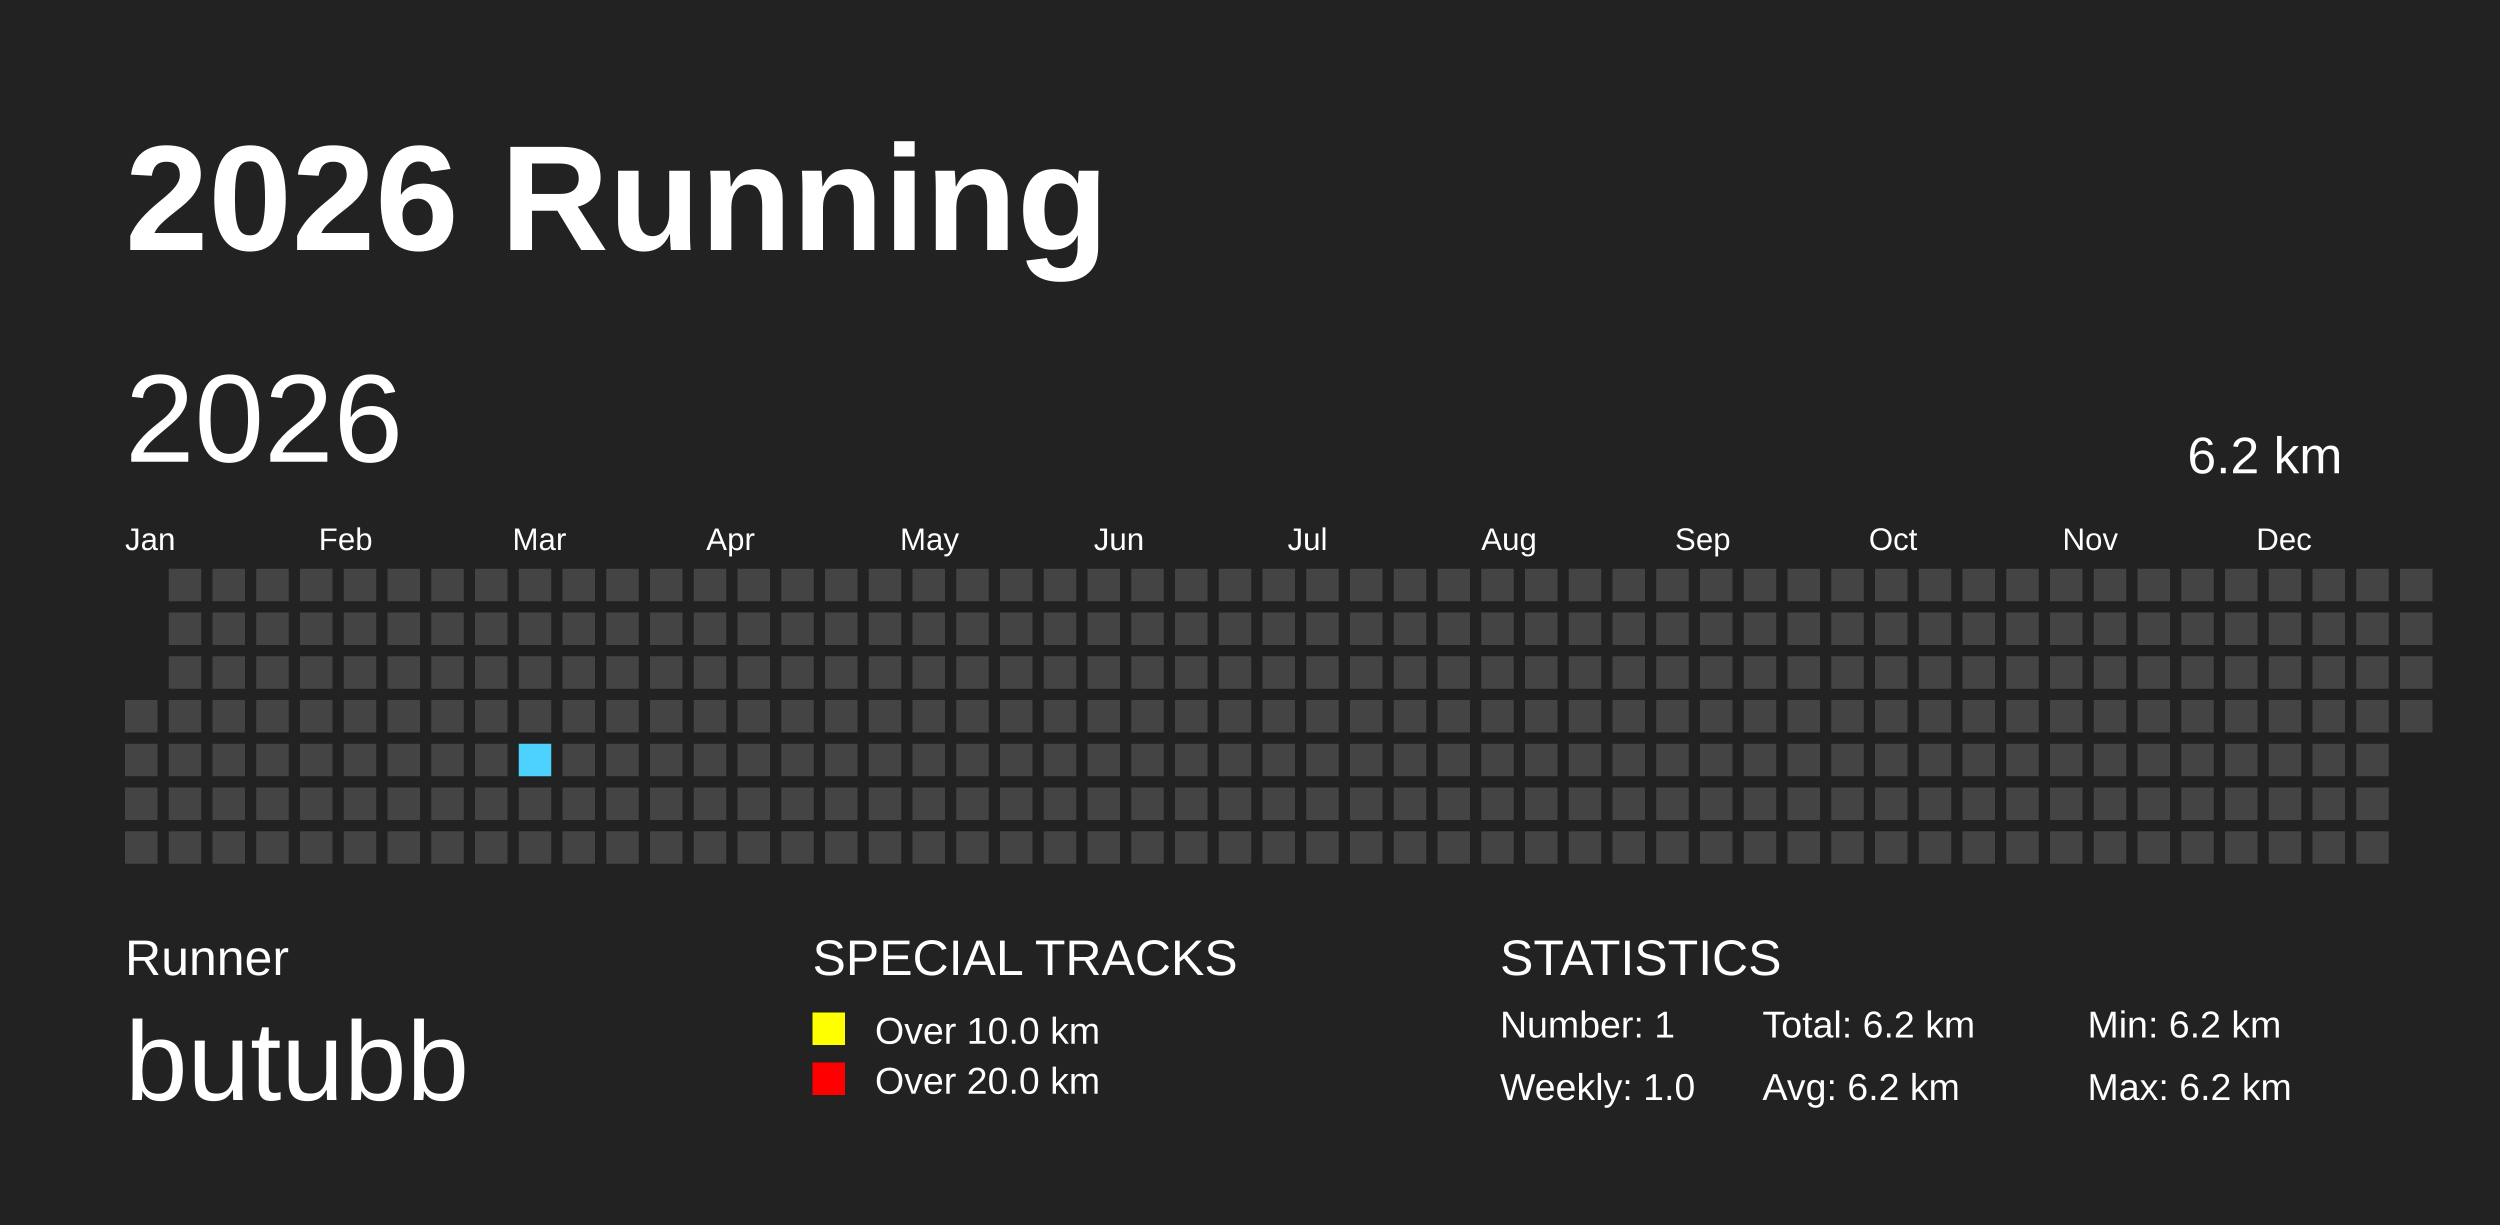
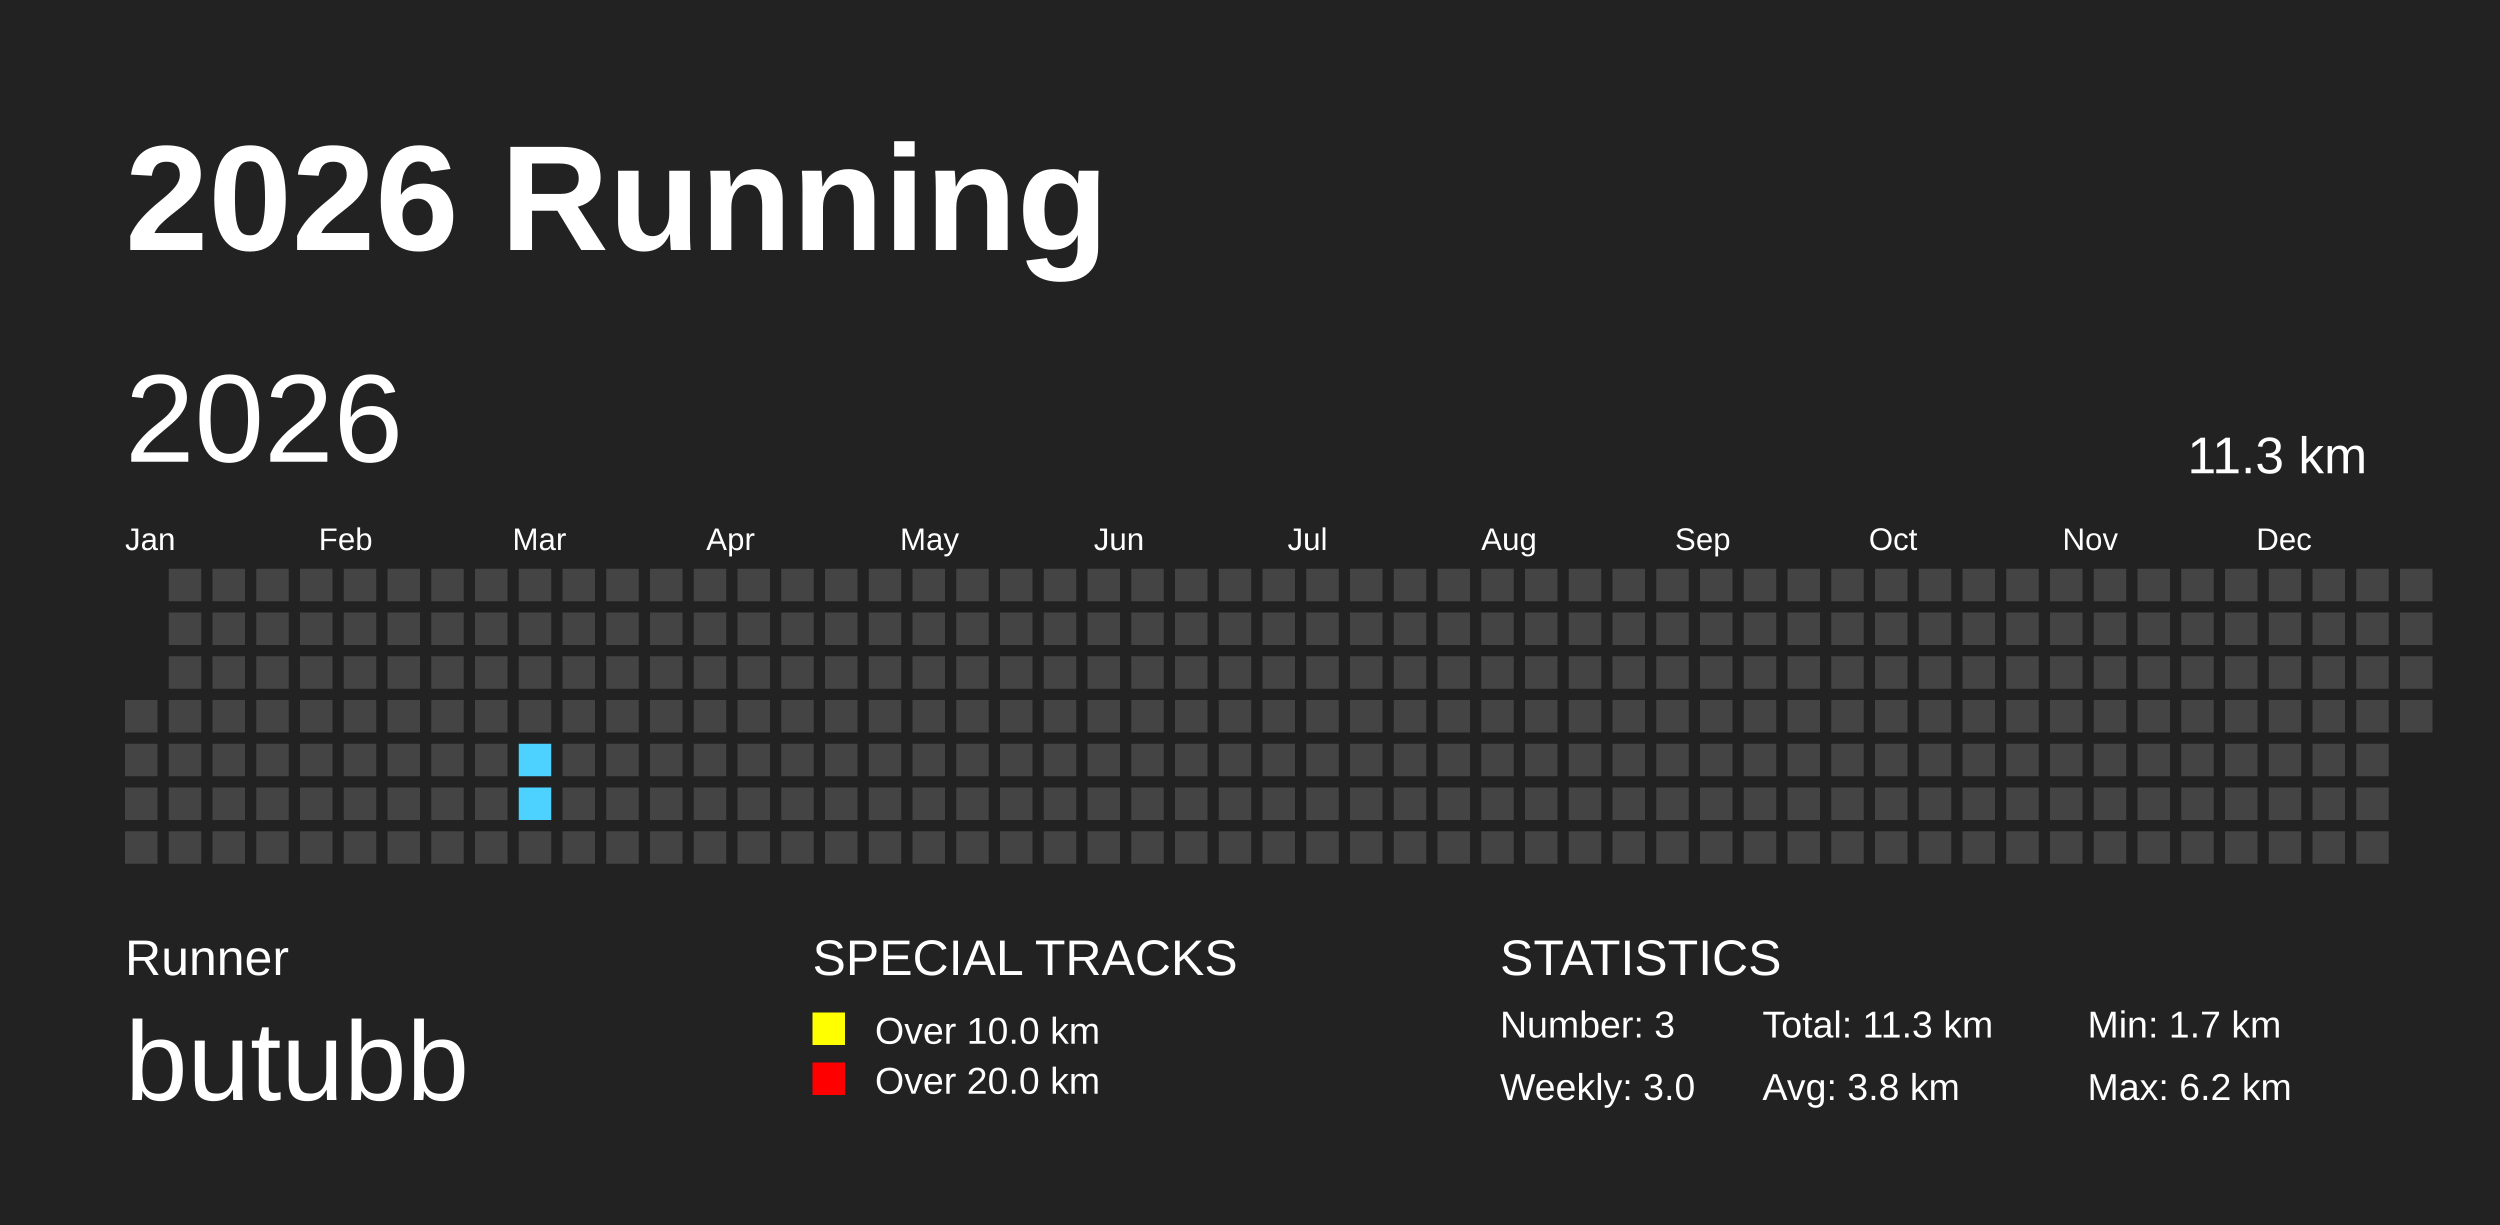
<svg xmlns="http://www.w3.org/2000/svg" baseProfile="full" height="98mm" version="1.1" viewBox="0,0,200,98" width="200mm">
  <defs />
  <rect fill="#222222" height="98" width="200" x="0" y="0" />
  <text fill="#FFFFFF" style="font-size:12px; font-family:Arial; font-weight:bold;" x="10" y="20">2026 Running</text>
  <text fill="#FFFFFF" style="font-size:4px; font-family:Arial" x="10" y="78">Runner</text>
  <text fill="#FFFFFF" style="font-size:9px; font-family:Arial" x="10" y="88">butubb</text>
  <text fill="#FFFFFF" style="font-size:4px; font-family:Arial" x="65" y="78">SPECIAL TRACKS</text>
  <rect fill="yellow" height="2.6" width="2.6" x="65" y="81" />
  <text fill="#FFFFFF" style="font-size:3px; font-family:Arial" x="70" y="83.5">Over 10.0 km</text>
  <rect fill="red" height="2.6" width="2.6" x="65" y="85" />
  <text fill="#FFFFFF" style="font-size:3px; font-family:Arial" x="70" y="87.5">Over 20.0 km</text>
  <text fill="#FFFFFF" style="font-size:4px; font-family:Arial" x="120" y="78">STATISTICS</text>
-   <text fill="#FFFFFF" style="font-size:3px; font-family:Arial" x="120" y="83">Number: 1</text>
-   <text fill="#FFFFFF" style="font-size:3px; font-family:Arial" x="120" y="88">Weekly: 1.0</text>
-   <text fill="#FFFFFF" style="font-size:3px; font-family:Arial" x="141" y="83">Total: 6.2 km</text>
-   <text fill="#FFFFFF" style="font-size:3px; font-family:Arial" x="141" y="88">Avg: 6.2 km</text>
-   <text fill="#FFFFFF" style="font-size:3px; font-family:Arial" x="167" y="83">Min: 6.2 km</text>
+   <text fill="#FFFFFF" style="font-size:3px; font-family:Arial" x="120" y="83">Number: 3</text>
+   <text fill="#FFFFFF" style="font-size:3px; font-family:Arial" x="120" y="88">Weekly: 3.0</text>
+   <text fill="#FFFFFF" style="font-size:3px; font-family:Arial" x="141" y="83">Total: 11.3 km</text>
+   <text fill="#FFFFFF" style="font-size:3px; font-family:Arial" x="141" y="88">Avg: 3.8 km</text>
+   <text fill="#FFFFFF" style="font-size:3px; font-family:Arial" x="167" y="83">Min: 1.7 km</text>
  <text fill="#FFFFFF" style="font-size:3px; font-family:Arial" x="167" y="88">Max: 6.2 km</text>
  <text dominant-baseline="hanging" fill="#FFFFFF" style="font-size:10.0px; font-family:Arial;" x="10" y="30">2026</text>
-   <text dominant-baseline="hanging" fill="#FFFFFF" style="font-size:4.125px; font-family:Arial;" x="175" y="35">6.2 km</text>
+   <text dominant-baseline="hanging" fill="#FFFFFF" style="font-size:4.125px; font-family:Arial;" x="175" y="35">11.3 km</text>
  <text fill="#FFFFFF" style="font-size:2.5px; font-family:Arial" x="10.0" y="44">Jan</text>
  <text fill="#FFFFFF" style="font-size:2.5px; font-family:Arial" x="25.5" y="44">Feb</text>
  <text fill="#FFFFFF" style="font-size:2.5px; font-family:Arial" x="41.0" y="44">Mar</text>
  <text fill="#FFFFFF" style="font-size:2.5px; font-family:Arial" x="56.5" y="44">Apr</text>
  <text fill="#FFFFFF" style="font-size:2.5px; font-family:Arial" x="72.0" y="44">May</text>
  <text fill="#FFFFFF" style="font-size:2.5px; font-family:Arial" x="87.5" y="44">Jun</text>
  <text fill="#FFFFFF" style="font-size:2.5px; font-family:Arial" x="103.0" y="44">Jul</text>
  <text fill="#FFFFFF" style="font-size:2.5px; font-family:Arial" x="118.5" y="44">Aug</text>
  <text fill="#FFFFFF" style="font-size:2.5px; font-family:Arial" x="134.0" y="44">Sep</text>
  <text fill="#FFFFFF" style="font-size:2.5px; font-family:Arial" x="149.5" y="44">Oct</text>
  <text fill="#FFFFFF" style="font-size:2.5px; font-family:Arial" x="165.0" y="44">Nov</text>
  <text fill="#FFFFFF" style="font-size:2.5px; font-family:Arial" x="180.5" y="44">Dec</text>
  <rect fill="#444444" height="2.6" width="2.6" x="10.0" y="56.0" />
  <rect fill="#444444" height="2.6" width="2.6" x="10.0" y="59.5" />
  <rect fill="#444444" height="2.6" width="2.6" x="10.0" y="63.0" />
  <rect fill="#444444" height="2.6" width="2.6" x="10.0" y="66.5" />
  <rect fill="#444444" height="2.6" width="2.6" x="13.5" y="45.5" />
  <rect fill="#444444" height="2.6" width="2.6" x="13.5" y="49.0" />
  <rect fill="#444444" height="2.6" width="2.6" x="13.5" y="52.5" />
  <rect fill="#444444" height="2.6" width="2.6" x="13.5" y="56.0" />
  <rect fill="#444444" height="2.6" width="2.6" x="13.5" y="59.5" />
  <rect fill="#444444" height="2.6" width="2.6" x="13.5" y="63.0" />
  <rect fill="#444444" height="2.6" width="2.6" x="13.5" y="66.5" />
  <rect fill="#444444" height="2.6" width="2.6" x="17.0" y="45.5" />
  <rect fill="#444444" height="2.6" width="2.6" x="17.0" y="49.0" />
  <rect fill="#444444" height="2.6" width="2.6" x="17.0" y="52.5" />
  <rect fill="#444444" height="2.6" width="2.6" x="17.0" y="56.0" />
  <rect fill="#444444" height="2.6" width="2.6" x="17.0" y="59.5" />
  <rect fill="#444444" height="2.6" width="2.6" x="17.0" y="63.0" />
  <rect fill="#444444" height="2.6" width="2.6" x="17.0" y="66.5" />
  <rect fill="#444444" height="2.6" width="2.6" x="20.5" y="45.5" />
  <rect fill="#444444" height="2.6" width="2.6" x="20.5" y="49.0" />
  <rect fill="#444444" height="2.6" width="2.6" x="20.5" y="52.5" />
  <rect fill="#444444" height="2.6" width="2.6" x="20.5" y="56.0" />
  <rect fill="#444444" height="2.6" width="2.6" x="20.5" y="59.5" />
  <rect fill="#444444" height="2.6" width="2.6" x="20.5" y="63.0" />
  <rect fill="#444444" height="2.6" width="2.6" x="20.5" y="66.5" />
  <rect fill="#444444" height="2.6" width="2.6" x="24.0" y="45.5" />
  <rect fill="#444444" height="2.6" width="2.6" x="24.0" y="49.0" />
  <rect fill="#444444" height="2.6" width="2.6" x="24.0" y="52.5" />
  <rect fill="#444444" height="2.6" width="2.6" x="24.0" y="56.0" />
  <rect fill="#444444" height="2.6" width="2.6" x="24.0" y="59.5" />
  <rect fill="#444444" height="2.6" width="2.6" x="24.0" y="63.0" />
  <rect fill="#444444" height="2.6" width="2.6" x="24.0" y="66.5" />
  <rect fill="#444444" height="2.6" width="2.6" x="27.5" y="45.5" />
  <rect fill="#444444" height="2.6" width="2.6" x="27.5" y="49.0" />
  <rect fill="#444444" height="2.6" width="2.6" x="27.5" y="52.5" />
  <rect fill="#444444" height="2.6" width="2.6" x="27.5" y="56.0" />
  <rect fill="#444444" height="2.6" width="2.6" x="27.5" y="59.5" />
  <rect fill="#444444" height="2.6" width="2.6" x="27.5" y="63.0" />
  <rect fill="#444444" height="2.6" width="2.6" x="27.5" y="66.5" />
  <rect fill="#444444" height="2.6" width="2.6" x="31.0" y="45.5" />
  <rect fill="#444444" height="2.6" width="2.6" x="31.0" y="49.0" />
  <rect fill="#444444" height="2.6" width="2.6" x="31.0" y="52.5" />
  <rect fill="#444444" height="2.6" width="2.6" x="31.0" y="56.0" />
  <rect fill="#444444" height="2.6" width="2.6" x="31.0" y="59.5" />
  <rect fill="#444444" height="2.6" width="2.6" x="31.0" y="63.0" />
  <rect fill="#444444" height="2.6" width="2.6" x="31.0" y="66.5" />
  <rect fill="#444444" height="2.6" width="2.6" x="34.5" y="45.5" />
  <rect fill="#444444" height="2.6" width="2.6" x="34.5" y="49.0" />
  <rect fill="#444444" height="2.6" width="2.6" x="34.5" y="52.5" />
  <rect fill="#444444" height="2.6" width="2.6" x="34.5" y="56.0" />
  <rect fill="#444444" height="2.6" width="2.6" x="34.5" y="59.5" />
  <rect fill="#444444" height="2.6" width="2.6" x="34.5" y="63.0" />
  <rect fill="#444444" height="2.6" width="2.6" x="34.5" y="66.5" />
  <rect fill="#444444" height="2.6" width="2.6" x="38.0" y="45.5" />
  <rect fill="#444444" height="2.6" width="2.6" x="38.0" y="49.0" />
  <rect fill="#444444" height="2.6" width="2.6" x="38.0" y="52.5" />
  <rect fill="#444444" height="2.6" width="2.6" x="38.0" y="56.0" />
  <rect fill="#444444" height="2.6" width="2.6" x="38.0" y="59.5" />
  <rect fill="#444444" height="2.6" width="2.6" x="38.0" y="63.0" />
  <rect fill="#444444" height="2.6" width="2.6" x="38.0" y="66.5" />
  <rect fill="#444444" height="2.6" width="2.6" x="41.5" y="45.5" />
  <rect fill="#444444" height="2.6" width="2.6" x="41.5" y="49.0" />
  <rect fill="#444444" height="2.6" width="2.6" x="41.5" y="52.5" />
  <rect fill="#444444" height="2.6" width="2.6" x="41.5" y="56.0" />
  <rect fill="#4DD2FF" height="2.6" width="2.6" x="41.5" y="59.5" />
-   <rect fill="#444444" height="2.6" width="2.6" x="41.5" y="63.0" />
+   <rect fill="#4DD2FF" height="2.6" width="2.6" x="41.5" y="63.0" />
  <rect fill="#444444" height="2.6" width="2.6" x="41.5" y="66.5" />
  <rect fill="#444444" height="2.6" width="2.6" x="45.0" y="45.5" />
  <rect fill="#444444" height="2.6" width="2.6" x="45.0" y="49.0" />
  <rect fill="#444444" height="2.6" width="2.6" x="45.0" y="52.5" />
  <rect fill="#444444" height="2.6" width="2.6" x="45.0" y="56.0" />
  <rect fill="#444444" height="2.6" width="2.6" x="45.0" y="59.5" />
  <rect fill="#444444" height="2.6" width="2.6" x="45.0" y="63.0" />
  <rect fill="#444444" height="2.6" width="2.6" x="45.0" y="66.5" />
  <rect fill="#444444" height="2.6" width="2.6" x="48.5" y="45.5" />
  <rect fill="#444444" height="2.6" width="2.6" x="48.5" y="49.0" />
  <rect fill="#444444" height="2.6" width="2.6" x="48.5" y="52.5" />
  <rect fill="#444444" height="2.6" width="2.6" x="48.5" y="56.0" />
  <rect fill="#444444" height="2.6" width="2.6" x="48.5" y="59.5" />
  <rect fill="#444444" height="2.6" width="2.6" x="48.5" y="63.0" />
  <rect fill="#444444" height="2.6" width="2.6" x="48.5" y="66.5" />
  <rect fill="#444444" height="2.6" width="2.6" x="52.0" y="45.5" />
  <rect fill="#444444" height="2.6" width="2.6" x="52.0" y="49.0" />
  <rect fill="#444444" height="2.6" width="2.6" x="52.0" y="52.5" />
  <rect fill="#444444" height="2.6" width="2.6" x="52.0" y="56.0" />
  <rect fill="#444444" height="2.6" width="2.6" x="52.0" y="59.5" />
  <rect fill="#444444" height="2.6" width="2.6" x="52.0" y="63.0" />
  <rect fill="#444444" height="2.6" width="2.6" x="52.0" y="66.5" />
  <rect fill="#444444" height="2.6" width="2.6" x="55.5" y="45.5" />
  <rect fill="#444444" height="2.6" width="2.6" x="55.5" y="49.0" />
  <rect fill="#444444" height="2.6" width="2.6" x="55.5" y="52.5" />
  <rect fill="#444444" height="2.6" width="2.6" x="55.5" y="56.0" />
  <rect fill="#444444" height="2.6" width="2.6" x="55.5" y="59.5" />
  <rect fill="#444444" height="2.6" width="2.6" x="55.5" y="63.0" />
  <rect fill="#444444" height="2.6" width="2.6" x="55.5" y="66.5" />
  <rect fill="#444444" height="2.6" width="2.6" x="59.0" y="45.5" />
  <rect fill="#444444" height="2.6" width="2.6" x="59.0" y="49.0" />
  <rect fill="#444444" height="2.6" width="2.6" x="59.0" y="52.5" />
  <rect fill="#444444" height="2.6" width="2.6" x="59.0" y="56.0" />
  <rect fill="#444444" height="2.6" width="2.6" x="59.0" y="59.5" />
  <rect fill="#444444" height="2.6" width="2.6" x="59.0" y="63.0" />
  <rect fill="#444444" height="2.6" width="2.6" x="59.0" y="66.5" />
  <rect fill="#444444" height="2.6" width="2.6" x="62.5" y="45.5" />
  <rect fill="#444444" height="2.6" width="2.6" x="62.5" y="49.0" />
  <rect fill="#444444" height="2.6" width="2.6" x="62.5" y="52.5" />
  <rect fill="#444444" height="2.6" width="2.6" x="62.5" y="56.0" />
  <rect fill="#444444" height="2.6" width="2.6" x="62.5" y="59.5" />
  <rect fill="#444444" height="2.6" width="2.6" x="62.5" y="63.0" />
  <rect fill="#444444" height="2.6" width="2.6" x="62.5" y="66.5" />
  <rect fill="#444444" height="2.6" width="2.6" x="66.0" y="45.5" />
  <rect fill="#444444" height="2.6" width="2.6" x="66.0" y="49.0" />
  <rect fill="#444444" height="2.6" width="2.6" x="66.0" y="52.5" />
  <rect fill="#444444" height="2.6" width="2.6" x="66.0" y="56.0" />
  <rect fill="#444444" height="2.6" width="2.6" x="66.0" y="59.5" />
  <rect fill="#444444" height="2.6" width="2.6" x="66.0" y="63.0" />
  <rect fill="#444444" height="2.6" width="2.6" x="66.0" y="66.5" />
  <rect fill="#444444" height="2.6" width="2.6" x="69.5" y="45.5" />
  <rect fill="#444444" height="2.6" width="2.6" x="69.5" y="49.0" />
  <rect fill="#444444" height="2.6" width="2.6" x="69.5" y="52.5" />
  <rect fill="#444444" height="2.6" width="2.6" x="69.5" y="56.0" />
  <rect fill="#444444" height="2.6" width="2.6" x="69.5" y="59.5" />
  <rect fill="#444444" height="2.6" width="2.6" x="69.5" y="63.0" />
  <rect fill="#444444" height="2.6" width="2.6" x="69.5" y="66.5" />
  <rect fill="#444444" height="2.6" width="2.6" x="73.0" y="45.5" />
  <rect fill="#444444" height="2.6" width="2.6" x="73.0" y="49.0" />
  <rect fill="#444444" height="2.6" width="2.6" x="73.0" y="52.5" />
  <rect fill="#444444" height="2.6" width="2.6" x="73.0" y="56.0" />
  <rect fill="#444444" height="2.6" width="2.6" x="73.0" y="59.5" />
  <rect fill="#444444" height="2.6" width="2.6" x="73.0" y="63.0" />
  <rect fill="#444444" height="2.6" width="2.6" x="73.0" y="66.5" />
  <rect fill="#444444" height="2.6" width="2.6" x="76.5" y="45.5" />
  <rect fill="#444444" height="2.6" width="2.6" x="76.5" y="49.0" />
  <rect fill="#444444" height="2.6" width="2.6" x="76.5" y="52.5" />
  <rect fill="#444444" height="2.6" width="2.6" x="76.5" y="56.0" />
  <rect fill="#444444" height="2.6" width="2.6" x="76.5" y="59.5" />
  <rect fill="#444444" height="2.6" width="2.6" x="76.5" y="63.0" />
  <rect fill="#444444" height="2.6" width="2.6" x="76.5" y="66.5" />
  <rect fill="#444444" height="2.6" width="2.6" x="80.0" y="45.5" />
  <rect fill="#444444" height="2.6" width="2.6" x="80.0" y="49.0" />
  <rect fill="#444444" height="2.6" width="2.6" x="80.0" y="52.5" />
  <rect fill="#444444" height="2.6" width="2.6" x="80.0" y="56.0" />
  <rect fill="#444444" height="2.6" width="2.6" x="80.0" y="59.5" />
  <rect fill="#444444" height="2.6" width="2.6" x="80.0" y="63.0" />
  <rect fill="#444444" height="2.6" width="2.6" x="80.0" y="66.5" />
  <rect fill="#444444" height="2.6" width="2.6" x="83.5" y="45.5" />
  <rect fill="#444444" height="2.6" width="2.6" x="83.5" y="49.0" />
  <rect fill="#444444" height="2.6" width="2.6" x="83.5" y="52.5" />
  <rect fill="#444444" height="2.6" width="2.6" x="83.5" y="56.0" />
  <rect fill="#444444" height="2.6" width="2.6" x="83.5" y="59.5" />
  <rect fill="#444444" height="2.6" width="2.6" x="83.5" y="63.0" />
  <rect fill="#444444" height="2.6" width="2.6" x="83.5" y="66.5" />
  <rect fill="#444444" height="2.6" width="2.6" x="87.0" y="45.5" />
  <rect fill="#444444" height="2.6" width="2.6" x="87.0" y="49.0" />
  <rect fill="#444444" height="2.6" width="2.6" x="87.0" y="52.5" />
  <rect fill="#444444" height="2.6" width="2.6" x="87.0" y="56.0" />
  <rect fill="#444444" height="2.6" width="2.6" x="87.0" y="59.5" />
  <rect fill="#444444" height="2.6" width="2.6" x="87.0" y="63.0" />
  <rect fill="#444444" height="2.6" width="2.6" x="87.0" y="66.5" />
  <rect fill="#444444" height="2.6" width="2.6" x="90.5" y="45.5" />
  <rect fill="#444444" height="2.6" width="2.6" x="90.5" y="49.0" />
  <rect fill="#444444" height="2.6" width="2.6" x="90.5" y="52.5" />
  <rect fill="#444444" height="2.6" width="2.6" x="90.5" y="56.0" />
  <rect fill="#444444" height="2.6" width="2.6" x="90.5" y="59.5" />
  <rect fill="#444444" height="2.6" width="2.6" x="90.5" y="63.0" />
  <rect fill="#444444" height="2.6" width="2.6" x="90.5" y="66.5" />
  <rect fill="#444444" height="2.6" width="2.6" x="94.0" y="45.5" />
  <rect fill="#444444" height="2.6" width="2.6" x="94.0" y="49.0" />
  <rect fill="#444444" height="2.6" width="2.6" x="94.0" y="52.5" />
  <rect fill="#444444" height="2.6" width="2.6" x="94.0" y="56.0" />
  <rect fill="#444444" height="2.6" width="2.6" x="94.0" y="59.5" />
  <rect fill="#444444" height="2.6" width="2.6" x="94.0" y="63.0" />
  <rect fill="#444444" height="2.6" width="2.6" x="94.0" y="66.5" />
  <rect fill="#444444" height="2.6" width="2.6" x="97.5" y="45.5" />
  <rect fill="#444444" height="2.6" width="2.6" x="97.5" y="49.0" />
  <rect fill="#444444" height="2.6" width="2.6" x="97.5" y="52.5" />
  <rect fill="#444444" height="2.6" width="2.6" x="97.5" y="56.0" />
  <rect fill="#444444" height="2.6" width="2.6" x="97.5" y="59.5" />
  <rect fill="#444444" height="2.6" width="2.6" x="97.5" y="63.0" />
  <rect fill="#444444" height="2.6" width="2.6" x="97.5" y="66.5" />
  <rect fill="#444444" height="2.6" width="2.6" x="101.0" y="45.5" />
  <rect fill="#444444" height="2.6" width="2.6" x="101.0" y="49.0" />
  <rect fill="#444444" height="2.6" width="2.6" x="101.0" y="52.5" />
  <rect fill="#444444" height="2.6" width="2.6" x="101.0" y="56.0" />
  <rect fill="#444444" height="2.6" width="2.6" x="101.0" y="59.5" />
  <rect fill="#444444" height="2.6" width="2.6" x="101.0" y="63.0" />
  <rect fill="#444444" height="2.6" width="2.6" x="101.0" y="66.5" />
  <rect fill="#444444" height="2.6" width="2.6" x="104.5" y="45.5" />
  <rect fill="#444444" height="2.6" width="2.6" x="104.5" y="49.0" />
  <rect fill="#444444" height="2.6" width="2.6" x="104.5" y="52.5" />
  <rect fill="#444444" height="2.6" width="2.6" x="104.5" y="56.0" />
  <rect fill="#444444" height="2.6" width="2.6" x="104.5" y="59.5" />
  <rect fill="#444444" height="2.6" width="2.6" x="104.5" y="63.0" />
  <rect fill="#444444" height="2.6" width="2.6" x="104.5" y="66.5" />
  <rect fill="#444444" height="2.6" width="2.6" x="108.0" y="45.5" />
  <rect fill="#444444" height="2.6" width="2.6" x="108.0" y="49.0" />
  <rect fill="#444444" height="2.6" width="2.6" x="108.0" y="52.5" />
  <rect fill="#444444" height="2.6" width="2.6" x="108.0" y="56.0" />
  <rect fill="#444444" height="2.6" width="2.6" x="108.0" y="59.5" />
  <rect fill="#444444" height="2.6" width="2.6" x="108.0" y="63.0" />
  <rect fill="#444444" height="2.6" width="2.6" x="108.0" y="66.5" />
  <rect fill="#444444" height="2.6" width="2.6" x="111.5" y="45.5" />
  <rect fill="#444444" height="2.6" width="2.6" x="111.5" y="49.0" />
  <rect fill="#444444" height="2.6" width="2.6" x="111.5" y="52.5" />
  <rect fill="#444444" height="2.6" width="2.6" x="111.5" y="56.0" />
  <rect fill="#444444" height="2.6" width="2.6" x="111.5" y="59.5" />
  <rect fill="#444444" height="2.6" width="2.6" x="111.5" y="63.0" />
  <rect fill="#444444" height="2.6" width="2.6" x="111.5" y="66.5" />
  <rect fill="#444444" height="2.6" width="2.6" x="115.0" y="45.5" />
  <rect fill="#444444" height="2.6" width="2.6" x="115.0" y="49.0" />
  <rect fill="#444444" height="2.6" width="2.6" x="115.0" y="52.5" />
  <rect fill="#444444" height="2.6" width="2.6" x="115.0" y="56.0" />
  <rect fill="#444444" height="2.6" width="2.6" x="115.0" y="59.5" />
  <rect fill="#444444" height="2.6" width="2.6" x="115.0" y="63.0" />
  <rect fill="#444444" height="2.6" width="2.6" x="115.0" y="66.5" />
  <rect fill="#444444" height="2.6" width="2.6" x="118.5" y="45.5" />
  <rect fill="#444444" height="2.6" width="2.6" x="118.5" y="49.0" />
  <rect fill="#444444" height="2.6" width="2.6" x="118.5" y="52.5" />
  <rect fill="#444444" height="2.6" width="2.6" x="118.5" y="56.0" />
  <rect fill="#444444" height="2.6" width="2.6" x="118.5" y="59.5" />
  <rect fill="#444444" height="2.6" width="2.6" x="118.5" y="63.0" />
  <rect fill="#444444" height="2.6" width="2.6" x="118.5" y="66.5" />
  <rect fill="#444444" height="2.6" width="2.6" x="122.0" y="45.5" />
  <rect fill="#444444" height="2.6" width="2.6" x="122.0" y="49.0" />
  <rect fill="#444444" height="2.6" width="2.6" x="122.0" y="52.5" />
  <rect fill="#444444" height="2.6" width="2.6" x="122.0" y="56.0" />
  <rect fill="#444444" height="2.6" width="2.6" x="122.0" y="59.5" />
  <rect fill="#444444" height="2.6" width="2.6" x="122.0" y="63.0" />
  <rect fill="#444444" height="2.6" width="2.6" x="122.0" y="66.5" />
  <rect fill="#444444" height="2.6" width="2.6" x="125.5" y="45.5" />
  <rect fill="#444444" height="2.6" width="2.6" x="125.5" y="49.0" />
  <rect fill="#444444" height="2.6" width="2.6" x="125.5" y="52.5" />
  <rect fill="#444444" height="2.6" width="2.6" x="125.5" y="56.0" />
  <rect fill="#444444" height="2.6" width="2.6" x="125.5" y="59.5" />
  <rect fill="#444444" height="2.6" width="2.6" x="125.5" y="63.0" />
  <rect fill="#444444" height="2.6" width="2.6" x="125.5" y="66.5" />
  <rect fill="#444444" height="2.6" width="2.6" x="129.0" y="45.5" />
  <rect fill="#444444" height="2.6" width="2.6" x="129.0" y="49.0" />
  <rect fill="#444444" height="2.6" width="2.6" x="129.0" y="52.5" />
  <rect fill="#444444" height="2.6" width="2.6" x="129.0" y="56.0" />
  <rect fill="#444444" height="2.6" width="2.6" x="129.0" y="59.5" />
  <rect fill="#444444" height="2.6" width="2.6" x="129.0" y="63.0" />
  <rect fill="#444444" height="2.6" width="2.6" x="129.0" y="66.5" />
  <rect fill="#444444" height="2.6" width="2.6" x="132.5" y="45.5" />
  <rect fill="#444444" height="2.6" width="2.6" x="132.5" y="49.0" />
  <rect fill="#444444" height="2.6" width="2.6" x="132.5" y="52.5" />
  <rect fill="#444444" height="2.6" width="2.6" x="132.5" y="56.0" />
  <rect fill="#444444" height="2.6" width="2.6" x="132.5" y="59.5" />
  <rect fill="#444444" height="2.6" width="2.6" x="132.5" y="63.0" />
  <rect fill="#444444" height="2.6" width="2.6" x="132.5" y="66.5" />
  <rect fill="#444444" height="2.6" width="2.6" x="136.0" y="45.5" />
  <rect fill="#444444" height="2.6" width="2.6" x="136.0" y="49.0" />
  <rect fill="#444444" height="2.6" width="2.6" x="136.0" y="52.5" />
  <rect fill="#444444" height="2.6" width="2.6" x="136.0" y="56.0" />
  <rect fill="#444444" height="2.6" width="2.6" x="136.0" y="59.5" />
  <rect fill="#444444" height="2.6" width="2.6" x="136.0" y="63.0" />
  <rect fill="#444444" height="2.6" width="2.6" x="136.0" y="66.5" />
  <rect fill="#444444" height="2.6" width="2.6" x="139.5" y="45.5" />
  <rect fill="#444444" height="2.6" width="2.6" x="139.5" y="49.0" />
  <rect fill="#444444" height="2.6" width="2.6" x="139.5" y="52.5" />
  <rect fill="#444444" height="2.6" width="2.6" x="139.5" y="56.0" />
  <rect fill="#444444" height="2.6" width="2.6" x="139.5" y="59.5" />
  <rect fill="#444444" height="2.6" width="2.6" x="139.5" y="63.0" />
  <rect fill="#444444" height="2.6" width="2.6" x="139.5" y="66.5" />
  <rect fill="#444444" height="2.6" width="2.6" x="143.0" y="45.5" />
  <rect fill="#444444" height="2.6" width="2.6" x="143.0" y="49.0" />
  <rect fill="#444444" height="2.6" width="2.6" x="143.0" y="52.5" />
  <rect fill="#444444" height="2.6" width="2.6" x="143.0" y="56.0" />
  <rect fill="#444444" height="2.6" width="2.6" x="143.0" y="59.5" />
  <rect fill="#444444" height="2.6" width="2.6" x="143.0" y="63.0" />
  <rect fill="#444444" height="2.6" width="2.6" x="143.0" y="66.5" />
  <rect fill="#444444" height="2.6" width="2.6" x="146.5" y="45.5" />
  <rect fill="#444444" height="2.6" width="2.6" x="146.5" y="49.0" />
  <rect fill="#444444" height="2.6" width="2.6" x="146.5" y="52.5" />
  <rect fill="#444444" height="2.6" width="2.6" x="146.5" y="56.0" />
  <rect fill="#444444" height="2.6" width="2.6" x="146.5" y="59.5" />
  <rect fill="#444444" height="2.6" width="2.6" x="146.5" y="63.0" />
  <rect fill="#444444" height="2.6" width="2.6" x="146.5" y="66.5" />
  <rect fill="#444444" height="2.6" width="2.6" x="150.0" y="45.5" />
  <rect fill="#444444" height="2.6" width="2.6" x="150.0" y="49.0" />
  <rect fill="#444444" height="2.6" width="2.6" x="150.0" y="52.5" />
  <rect fill="#444444" height="2.6" width="2.6" x="150.0" y="56.0" />
  <rect fill="#444444" height="2.6" width="2.6" x="150.0" y="59.5" />
  <rect fill="#444444" height="2.6" width="2.6" x="150.0" y="63.0" />
  <rect fill="#444444" height="2.6" width="2.6" x="150.0" y="66.5" />
  <rect fill="#444444" height="2.6" width="2.6" x="153.5" y="45.5" />
  <rect fill="#444444" height="2.6" width="2.6" x="153.5" y="49.0" />
  <rect fill="#444444" height="2.6" width="2.6" x="153.5" y="52.5" />
  <rect fill="#444444" height="2.6" width="2.6" x="153.5" y="56.0" />
  <rect fill="#444444" height="2.6" width="2.6" x="153.5" y="59.5" />
  <rect fill="#444444" height="2.6" width="2.6" x="153.5" y="63.0" />
  <rect fill="#444444" height="2.6" width="2.6" x="153.5" y="66.5" />
  <rect fill="#444444" height="2.6" width="2.6" x="157.0" y="45.5" />
  <rect fill="#444444" height="2.6" width="2.6" x="157.0" y="49.0" />
  <rect fill="#444444" height="2.6" width="2.6" x="157.0" y="52.5" />
  <rect fill="#444444" height="2.6" width="2.6" x="157.0" y="56.0" />
  <rect fill="#444444" height="2.6" width="2.6" x="157.0" y="59.5" />
  <rect fill="#444444" height="2.6" width="2.6" x="157.0" y="63.0" />
  <rect fill="#444444" height="2.6" width="2.6" x="157.0" y="66.5" />
  <rect fill="#444444" height="2.6" width="2.6" x="160.5" y="45.5" />
  <rect fill="#444444" height="2.6" width="2.6" x="160.5" y="49.0" />
  <rect fill="#444444" height="2.6" width="2.6" x="160.5" y="52.5" />
  <rect fill="#444444" height="2.6" width="2.6" x="160.5" y="56.0" />
  <rect fill="#444444" height="2.6" width="2.6" x="160.5" y="59.5" />
  <rect fill="#444444" height="2.6" width="2.6" x="160.5" y="63.0" />
  <rect fill="#444444" height="2.6" width="2.6" x="160.5" y="66.5" />
  <rect fill="#444444" height="2.6" width="2.6" x="164.0" y="45.5" />
  <rect fill="#444444" height="2.6" width="2.6" x="164.0" y="49.0" />
  <rect fill="#444444" height="2.6" width="2.6" x="164.0" y="52.5" />
  <rect fill="#444444" height="2.6" width="2.6" x="164.0" y="56.0" />
  <rect fill="#444444" height="2.6" width="2.6" x="164.0" y="59.5" />
  <rect fill="#444444" height="2.6" width="2.6" x="164.0" y="63.0" />
  <rect fill="#444444" height="2.6" width="2.6" x="164.0" y="66.5" />
  <rect fill="#444444" height="2.6" width="2.6" x="167.5" y="45.5" />
  <rect fill="#444444" height="2.6" width="2.6" x="167.5" y="49.0" />
  <rect fill="#444444" height="2.6" width="2.6" x="167.5" y="52.5" />
  <rect fill="#444444" height="2.6" width="2.6" x="167.5" y="56.0" />
  <rect fill="#444444" height="2.6" width="2.6" x="167.5" y="59.5" />
  <rect fill="#444444" height="2.6" width="2.6" x="167.5" y="63.0" />
  <rect fill="#444444" height="2.6" width="2.6" x="167.5" y="66.5" />
  <rect fill="#444444" height="2.6" width="2.6" x="171.0" y="45.5" />
  <rect fill="#444444" height="2.6" width="2.6" x="171.0" y="49.0" />
  <rect fill="#444444" height="2.6" width="2.6" x="171.0" y="52.5" />
  <rect fill="#444444" height="2.6" width="2.6" x="171.0" y="56.0" />
  <rect fill="#444444" height="2.6" width="2.6" x="171.0" y="59.5" />
  <rect fill="#444444" height="2.6" width="2.6" x="171.0" y="63.0" />
  <rect fill="#444444" height="2.6" width="2.6" x="171.0" y="66.5" />
  <rect fill="#444444" height="2.6" width="2.6" x="174.5" y="45.5" />
  <rect fill="#444444" height="2.6" width="2.6" x="174.5" y="49.0" />
  <rect fill="#444444" height="2.6" width="2.6" x="174.5" y="52.5" />
  <rect fill="#444444" height="2.6" width="2.6" x="174.5" y="56.0" />
  <rect fill="#444444" height="2.6" width="2.6" x="174.5" y="59.5" />
  <rect fill="#444444" height="2.6" width="2.6" x="174.5" y="63.0" />
  <rect fill="#444444" height="2.6" width="2.6" x="174.5" y="66.5" />
  <rect fill="#444444" height="2.6" width="2.6" x="178.0" y="45.5" />
  <rect fill="#444444" height="2.6" width="2.6" x="178.0" y="49.0" />
  <rect fill="#444444" height="2.6" width="2.6" x="178.0" y="52.5" />
  <rect fill="#444444" height="2.6" width="2.6" x="178.0" y="56.0" />
  <rect fill="#444444" height="2.6" width="2.6" x="178.0" y="59.5" />
  <rect fill="#444444" height="2.6" width="2.6" x="178.0" y="63.0" />
  <rect fill="#444444" height="2.6" width="2.6" x="178.0" y="66.5" />
  <rect fill="#444444" height="2.6" width="2.6" x="181.5" y="45.5" />
  <rect fill="#444444" height="2.6" width="2.6" x="181.5" y="49.0" />
  <rect fill="#444444" height="2.6" width="2.6" x="181.5" y="52.5" />
  <rect fill="#444444" height="2.6" width="2.6" x="181.5" y="56.0" />
  <rect fill="#444444" height="2.6" width="2.6" x="181.5" y="59.5" />
  <rect fill="#444444" height="2.6" width="2.6" x="181.5" y="63.0" />
  <rect fill="#444444" height="2.6" width="2.6" x="181.5" y="66.5" />
  <rect fill="#444444" height="2.6" width="2.6" x="185.0" y="45.5" />
  <rect fill="#444444" height="2.6" width="2.6" x="185.0" y="49.0" />
  <rect fill="#444444" height="2.6" width="2.6" x="185.0" y="52.5" />
  <rect fill="#444444" height="2.6" width="2.6" x="185.0" y="56.0" />
  <rect fill="#444444" height="2.6" width="2.6" x="185.0" y="59.5" />
  <rect fill="#444444" height="2.6" width="2.6" x="185.0" y="63.0" />
  <rect fill="#444444" height="2.6" width="2.6" x="185.0" y="66.5" />
  <rect fill="#444444" height="2.6" width="2.6" x="188.5" y="45.5" />
  <rect fill="#444444" height="2.6" width="2.6" x="188.5" y="49.0" />
  <rect fill="#444444" height="2.6" width="2.6" x="188.5" y="52.5" />
  <rect fill="#444444" height="2.6" width="2.6" x="188.5" y="56.0" />
  <rect fill="#444444" height="2.6" width="2.6" x="188.5" y="59.5" />
  <rect fill="#444444" height="2.6" width="2.6" x="188.5" y="63.0" />
  <rect fill="#444444" height="2.6" width="2.6" x="188.5" y="66.5" />
  <rect fill="#444444" height="2.6" width="2.6" x="192.0" y="45.5" />
  <rect fill="#444444" height="2.6" width="2.6" x="192.0" y="49.0" />
  <rect fill="#444444" height="2.6" width="2.6" x="192.0" y="52.5" />
  <rect fill="#444444" height="2.6" width="2.6" x="192.0" y="56.0" />
</svg>
